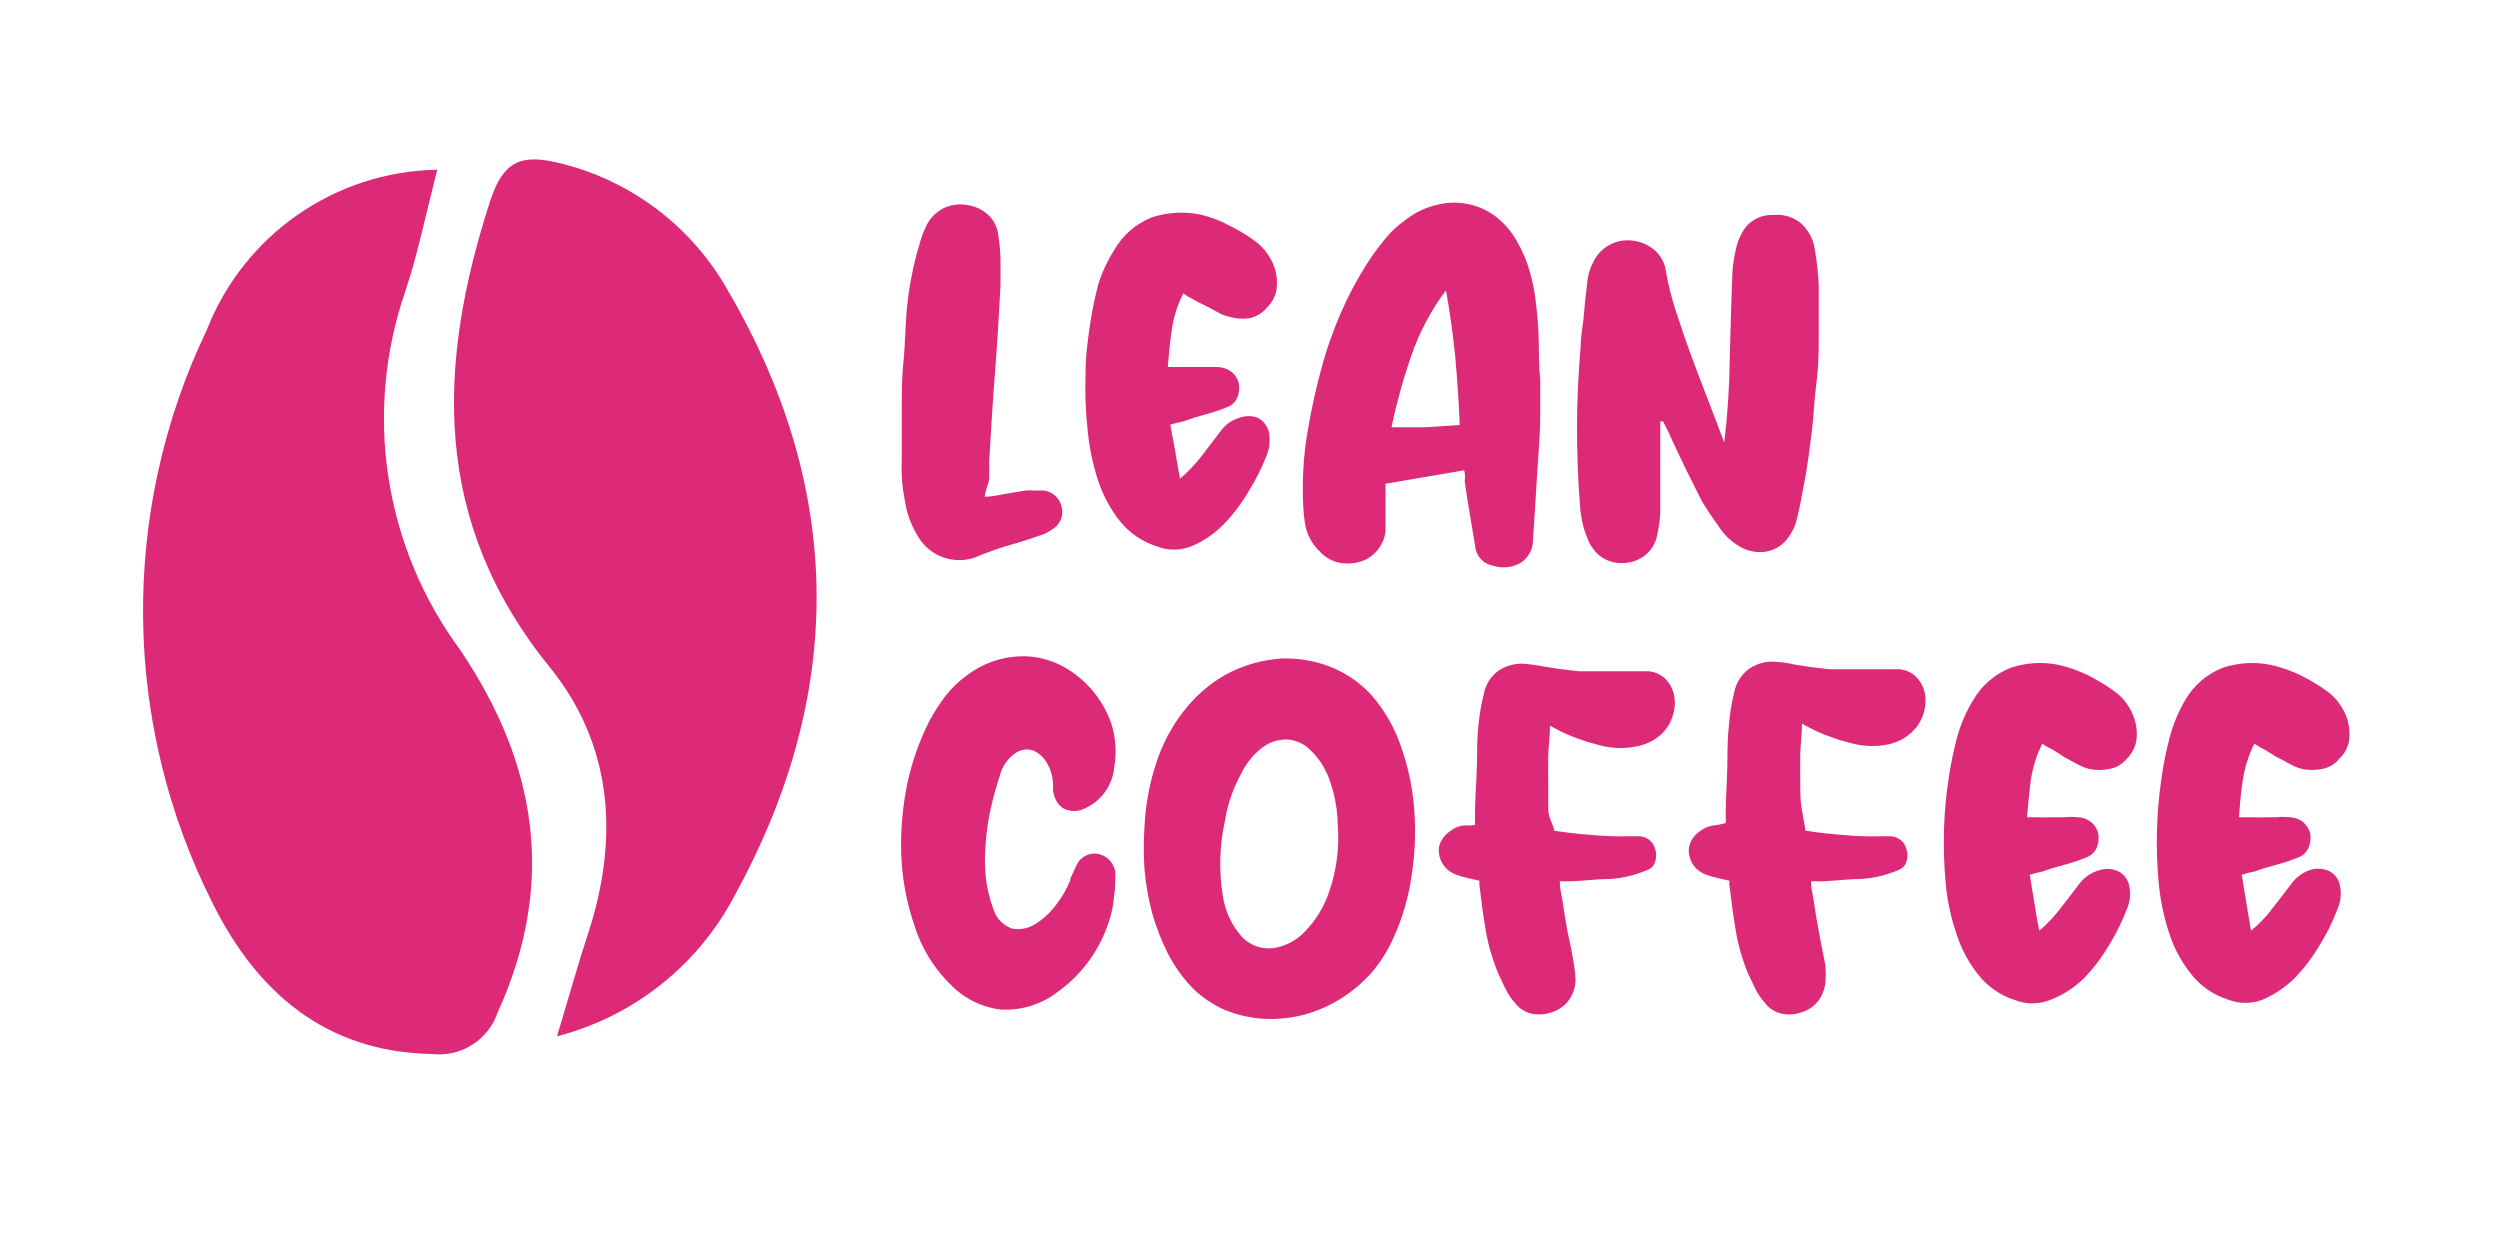
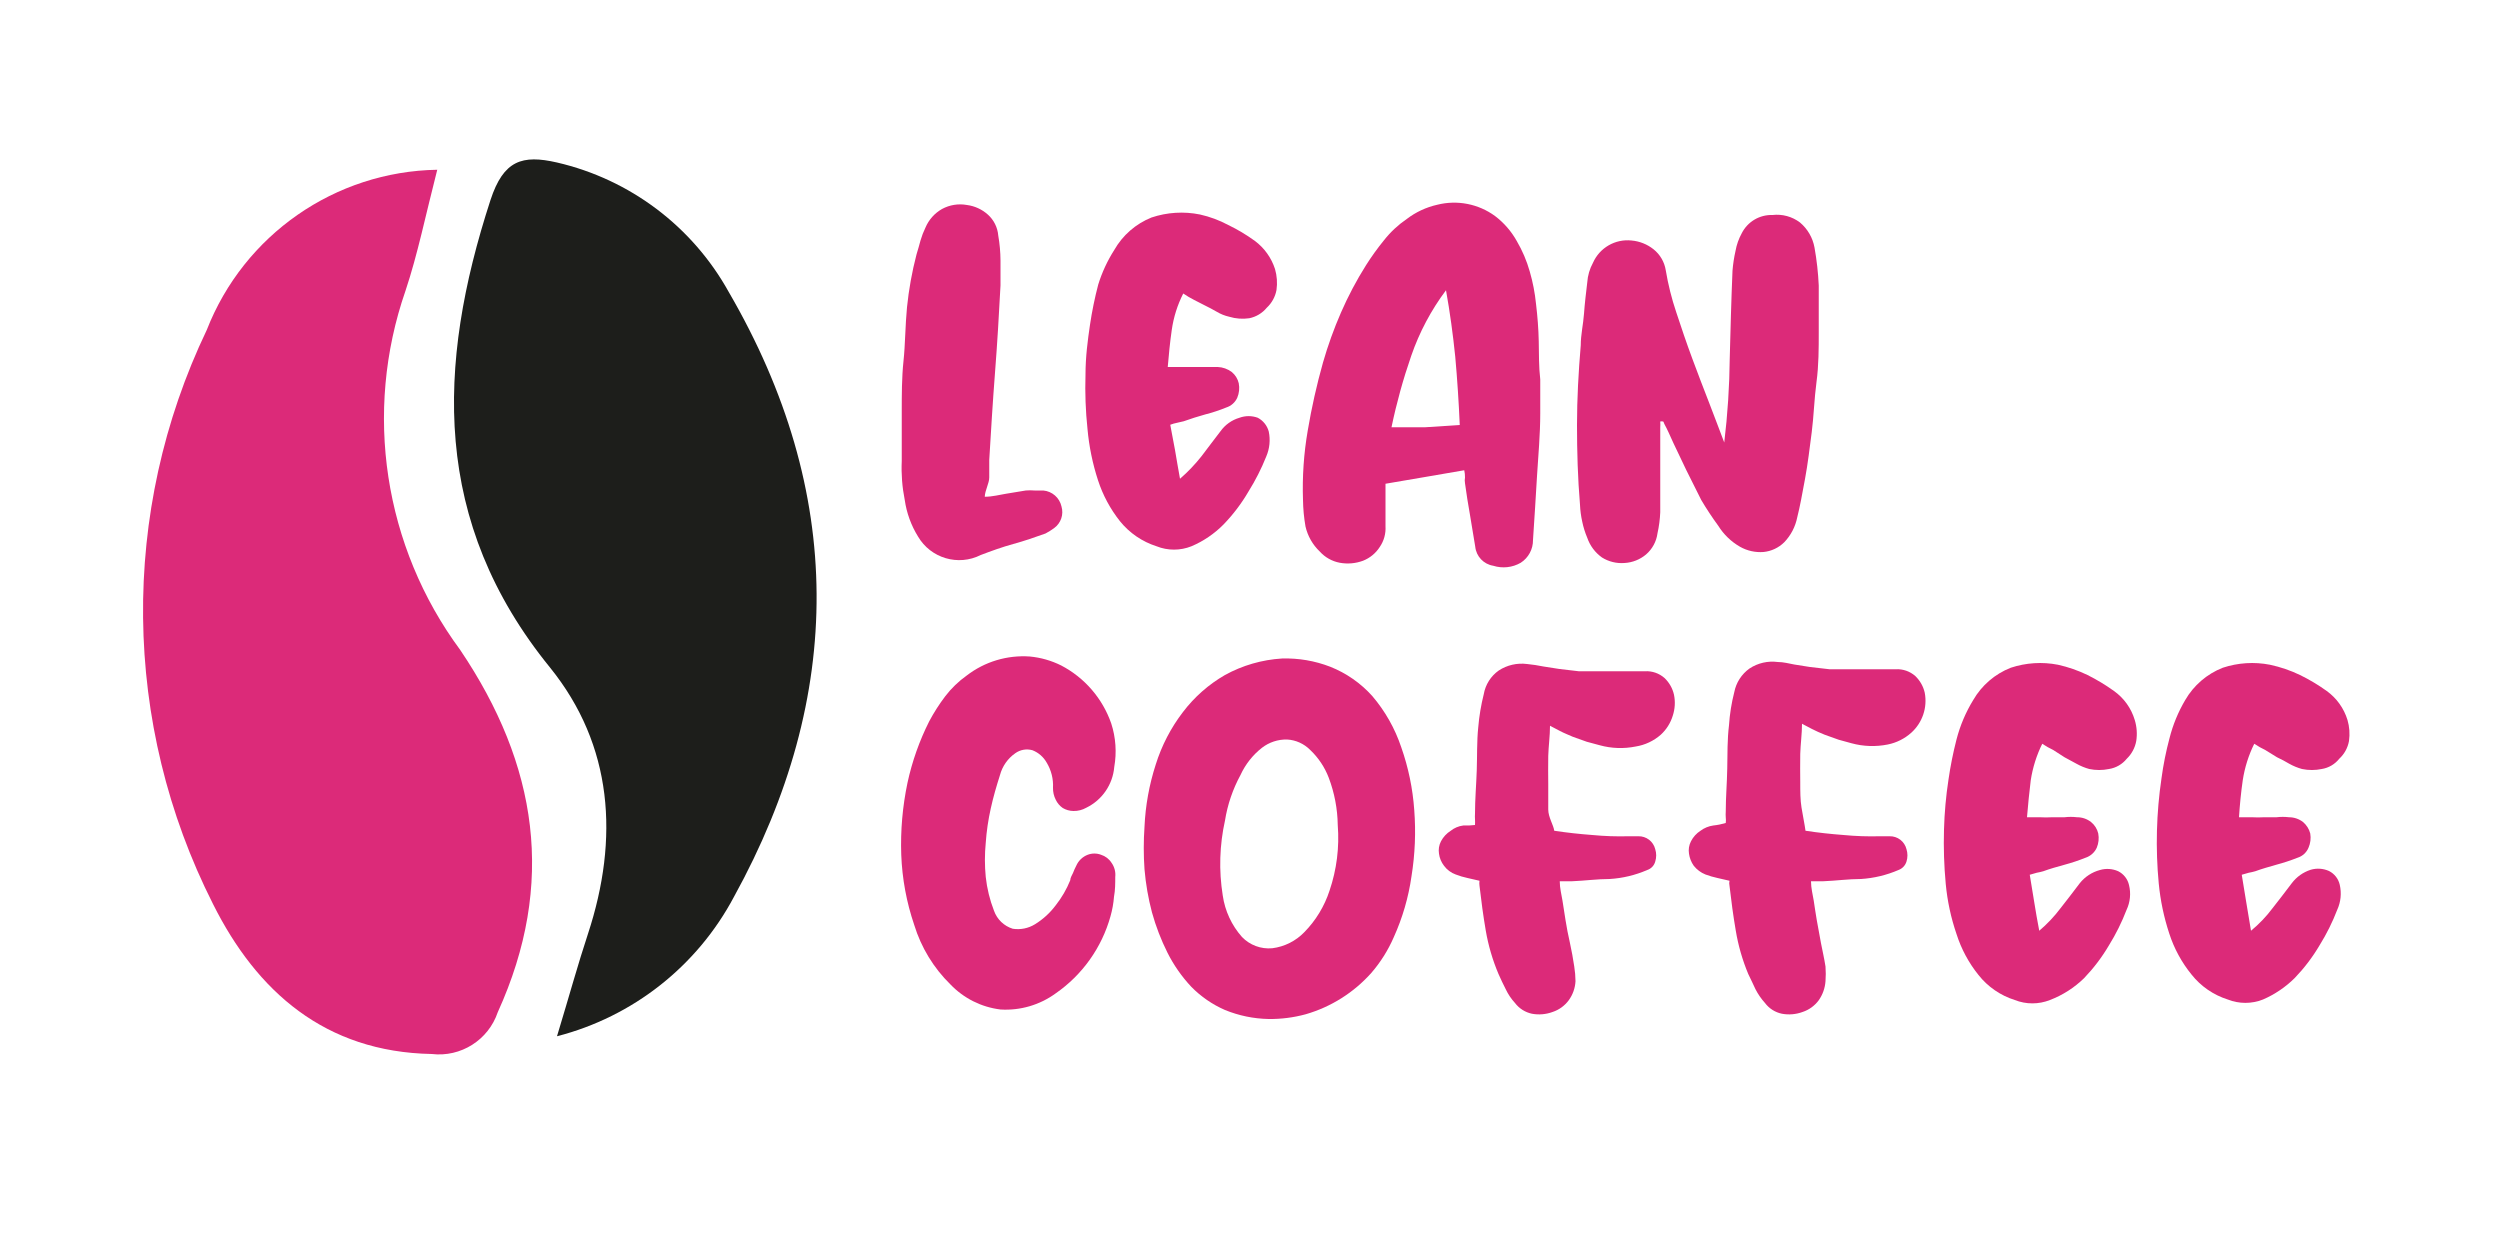
<svg xmlns="http://www.w3.org/2000/svg" id="Слой_1" data-name="Слой 1" viewBox="0 0 100 50">
  <defs>
-     <style>.cls-1{fill:#dc2a79;}</style>
+     <style>.cls-1{fill:#dc2a79;}.cls-2{fill:#1d1e1b;}</style>
  </defs>
  <path class="cls-1" d="M39.39,19.87c.31,0,.59-.08.85-.12l.79-.13a2,2,0,0,1,.35,0h.35a.82.82,0,0,1,.73.64.79.79,0,0,1-.29.86,2.67,2.67,0,0,1-.35.22c-.42.15-.85.3-1.29.42s-.88.28-1.3.44a1.91,1.91,0,0,1-2.51-.74A3.8,3.8,0,0,1,36.19,20a6.47,6.47,0,0,1-.12-1.56c0-.69,0-1.37,0-2s0-1.35.07-2,.07-1.44.14-2.15a14,14,0,0,1,.38-2.11c.06-.19.11-.38.16-.56a3.28,3.28,0,0,1,.2-.52,1.55,1.55,0,0,1,.66-.74,1.52,1.52,0,0,1,1-.16,1.55,1.55,0,0,1,.83.38,1.26,1.26,0,0,1,.42.84,6.06,6.06,0,0,1,.09,1c0,.34,0,.68,0,1-.06,1.16-.13,2.33-.22,3.49s-.16,2.32-.23,3.49c0,.24,0,.47,0,.7S39.4,19.61,39.39,19.87Z" />
  <path class="cls-1" d="M47.33,11.74a4.66,4.66,0,0,0-.46,1.46c-.07.48-.12,1-.16,1.48h1l.5,0h.5a1,1,0,0,1,.56.2.82.82,0,0,1,.28.45,1,1,0,0,1-.06.58.72.72,0,0,1-.44.39,6.5,6.5,0,0,1-.85.28c-.29.08-.57.17-.85.27l-.26.06a1.72,1.72,0,0,0-.28.08L47,18c.06.37.13.75.2,1.15a6.62,6.62,0,0,0,.86-.9c.24-.33.5-.65.76-1a1.42,1.42,0,0,1,.76-.54,1.06,1.06,0,0,1,.73,0,.88.88,0,0,1,.44.55,1.66,1.66,0,0,1-.1,1,8.8,8.8,0,0,1-.71,1.4,6.85,6.85,0,0,1-1,1.32,4,4,0,0,1-1.28.87,1.88,1.88,0,0,1-1.4,0,3.08,3.08,0,0,1-1.46-1,5.25,5.25,0,0,1-.88-1.64,9.31,9.31,0,0,1-.42-2.05,15.86,15.86,0,0,1-.08-2.17c0-.72.09-1.39.18-2a15,15,0,0,1,.33-1.61A5.74,5.74,0,0,1,44.57,10,3,3,0,0,1,46.06,8.7,3.76,3.76,0,0,1,48,8.58,4.47,4.47,0,0,1,49.13,9a7,7,0,0,1,1.07.64A2.28,2.28,0,0,1,51,10.76a2,2,0,0,1,.06.84,1.29,1.29,0,0,1-.39.71,1.22,1.22,0,0,1-.7.42,1.84,1.84,0,0,1-.8-.06,1.69,1.69,0,0,1-.5-.2c-.16-.09-.32-.18-.49-.26L47.77,12A3.83,3.83,0,0,1,47.33,11.74Z" />
  <path class="cls-1" d="M58.57,18.81,57,19.08l-1.58.27v.76c0,.15,0,.31,0,.47s0,.31,0,.47a1.32,1.32,0,0,1-.23.83,1.4,1.4,0,0,1-.67.55,1.76,1.76,0,0,1-.93.08,1.43,1.43,0,0,1-.8-.45,2,2,0,0,1-.57-1A6.71,6.71,0,0,1,52.12,20a13.59,13.59,0,0,1,.19-2.78,26,26,0,0,1,.61-2.72,16.2,16.2,0,0,1,.72-2,14.18,14.18,0,0,1,1-1.89,10.27,10.27,0,0,1,.72-1,4.1,4.1,0,0,1,.91-.85,3.15,3.15,0,0,1,1.22-.57,2.77,2.77,0,0,1,2.31.45,3.23,3.23,0,0,1,.87,1,5.21,5.21,0,0,1,.52,1.22,7.17,7.17,0,0,1,.25,1.29c.06.5.1,1,.11,1.51s0,1,.06,1.52l0,.68c0,.23,0,.45,0,.67,0,.85-.08,1.7-.13,2.52s-.1,1.68-.16,2.55a1.07,1.07,0,0,1-.49.91,1.37,1.37,0,0,1-1.1.12.86.86,0,0,1-.72-.76l-.21-1.27c-.08-.43-.14-.85-.2-1.27a.62.62,0,0,1,0-.23A1.22,1.22,0,0,0,58.57,18.81ZM58.39,17q-.06-1.39-.18-2.73c-.09-.88-.21-1.77-.37-2.66a9.6,9.6,0,0,0-1.39,2.62,23.07,23.07,0,0,0-.79,2.86l1.35,0Z" />
  <path class="cls-1" d="M69.3,10.83a5.6,5.6,0,0,1,.12-.79,2.3,2.3,0,0,1,.25-.71A1.33,1.33,0,0,1,70.9,8.6,1.53,1.53,0,0,1,72,8.9a1.71,1.71,0,0,1,.58,1,11.7,11.7,0,0,1,.17,1.52c0,.59,0,1.21,0,1.86s0,1.33-.09,2-.11,1.38-.19,2-.16,1.29-.27,1.88-.2,1.1-.31,1.53a2,2,0,0,1-.52,1,1.37,1.37,0,0,1-.83.39,1.65,1.65,0,0,1-.94-.21,2.48,2.48,0,0,1-.87-.84A12.75,12.75,0,0,1,68.05,20q-.31-.62-.6-1.2l-.51-1.07c-.15-.33-.26-.58-.35-.74s0-.08-.07-.13a.24.24,0,0,0-.11,0,1.93,1.93,0,0,1,0,.24c0,.08,0,.17,0,.26,0,.39,0,.77,0,1.15s0,.76,0,1.14,0,.56,0,.84a4.83,4.83,0,0,1-.11.84,1.35,1.35,0,0,1-.46.85,1.46,1.46,0,0,1-.86.34,1.48,1.48,0,0,1-.9-.22,1.61,1.61,0,0,1-.59-.79,3.4,3.4,0,0,1-.2-.64,3.84,3.84,0,0,1-.09-.68c-.09-1.07-.12-2.13-.12-3.19s.06-2.12.15-3.19c0-.42.1-.84.13-1.26s.08-.83.13-1.25a1.91,1.91,0,0,1,.23-.79,1.51,1.51,0,0,1,1.54-.89,1.64,1.64,0,0,1,.88.35,1.34,1.34,0,0,1,.49.84,10.83,10.83,0,0,0,.42,1.68c.2.61.41,1.23.64,1.85s.46,1.22.69,1.81.42,1.11.59,1.55a30.79,30.79,0,0,0,.22-3.38C69.22,13.2,69.25,12,69.3,10.83Z" />
  <path class="cls-1" d="M37.17,28.85a7.48,7.48,0,0,1,.64-1,4,4,0,0,1,.86-.83,3.71,3.71,0,0,1,2.52-.76,3.56,3.56,0,0,1,1.26.36,4.16,4.16,0,0,1,2,2.32,3.61,3.61,0,0,1,.12,1.74,2,2,0,0,1-1.12,1.63,1,1,0,0,1-.51.13.86.86,0,0,1-.43-.12.83.83,0,0,1-.28-.33,1,1,0,0,1-.11-.48,1.76,1.76,0,0,0-.25-1,1.12,1.12,0,0,0-.57-.5.8.8,0,0,0-.69.12A1.55,1.55,0,0,0,40,31c-.14.44-.27.88-.37,1.34a9.24,9.24,0,0,0-.2,1.37,7,7,0,0,0,0,1.37,5.33,5.33,0,0,0,.33,1.35,1.16,1.16,0,0,0,.75.72,1.31,1.31,0,0,0,.89-.18,3,3,0,0,0,.83-.76,4.06,4.06,0,0,0,.58-1c0-.1.07-.2.11-.29a2.55,2.55,0,0,1,.13-.29.82.82,0,0,1,.46-.44.75.75,0,0,1,.53,0,.77.77,0,0,1,.42.32.82.82,0,0,1,.15.57c0,.25,0,.52-.05.79a4,4,0,0,1-.14.78,5.57,5.57,0,0,1-2.2,3.09,3.39,3.39,0,0,1-2.2.64,3.33,3.33,0,0,1-2-1A5.65,5.65,0,0,1,36.57,37a9.84,9.84,0,0,1-.52-2.81,12,12,0,0,1,.25-2.88A10.32,10.32,0,0,1,37.17,28.85Z" />
  <path class="cls-1" d="M51.28,26.34a4.94,4.94,0,0,1,1.93.33,4.49,4.49,0,0,1,1.68,1.17,6.19,6.19,0,0,1,1.16,2.05,9.58,9.58,0,0,1,.52,2.51,11.24,11.24,0,0,1-.11,2.65,9,9,0,0,1-.71,2.44,5.6,5.6,0,0,1-.9,1.43,5.6,5.6,0,0,1-2.62,1.65,5.39,5.39,0,0,1-1.49.19A4.85,4.85,0,0,1,49,40.4a4.28,4.28,0,0,1-1.35-.93,5.8,5.8,0,0,1-.95-1.36,8.94,8.94,0,0,1-.62-1.61,10.1,10.1,0,0,1-.3-1.73,12.29,12.29,0,0,1,0-1.7,9.44,9.44,0,0,1,.45-2.49,6.76,6.76,0,0,1,1.09-2.1A5.65,5.65,0,0,1,49,27,5.42,5.42,0,0,1,51.28,26.34ZM49,32.82a8,8,0,0,0-.09,3,3.18,3.18,0,0,0,.77,1.66,1.49,1.49,0,0,0,1.21.45,2.16,2.16,0,0,0,1.29-.65,4.25,4.25,0,0,0,1-1.65A6.55,6.55,0,0,0,53.51,33a5.57,5.57,0,0,0-.36-1.89A3,3,0,0,0,52.41,30a1.41,1.41,0,0,0-.93-.42,1.59,1.59,0,0,0-1,.33A2.94,2.94,0,0,0,49.62,31,5.68,5.68,0,0,0,49,32.82Z" />
  <path class="cls-1" d="M62.17,33.23c.53.08,1,.13,1.52.17a11.81,11.81,0,0,0,1.46.05h.38a.68.68,0,0,1,.68.52.82.82,0,0,1,0,.49.49.49,0,0,1-.32.34,4.45,4.45,0,0,1-1.5.36c-.5,0-1,.07-1.51.09l-.24,0-.25,0c0,.27.07.54.11.78s.08.5.12.77.11.62.18.93.12.61.17.93a4,4,0,0,1,.05.59,1.42,1.42,0,0,1-.27.76,1.31,1.31,0,0,1-.65.47,1.56,1.56,0,0,1-.82.07,1.15,1.15,0,0,1-.68-.43,2.21,2.21,0,0,1-.37-.55c-.1-.2-.2-.4-.29-.61a7.86,7.86,0,0,1-.51-1.74c-.1-.58-.18-1.18-.25-1.79a.69.69,0,0,1,0-.2l-.48-.11a3.1,3.1,0,0,1-.47-.14,1,1,0,0,1-.47-.35,1,1,0,0,1-.2-.48.8.8,0,0,1,.08-.5,1.11,1.11,0,0,1,.39-.42,1,1,0,0,1,.5-.21A3.06,3.06,0,0,0,59,33a2,2,0,0,0,0-.23,1.55,1.55,0,0,1,0-.22c0-.58.05-1.15.07-1.73s0-1.16.06-1.73a8.27,8.27,0,0,1,.22-1.32,1.47,1.47,0,0,1,.6-.95,1.68,1.68,0,0,1,1.13-.26,6.53,6.53,0,0,1,.66.1l.64.1.77.09c.3,0,.61,0,.93,0l.94,0h.78a1.09,1.09,0,0,1,.78.27,1.33,1.33,0,0,1,.38.67,1.63,1.63,0,0,1-.05.84,1.7,1.7,0,0,1-.48.76,2,2,0,0,1-1,.47,3.1,3.1,0,0,1-1.44-.05l-.52-.14-.56-.2c-.18-.08-.36-.15-.51-.23l-.4-.21c0,.41-.06.82-.07,1.21s0,.78,0,1.14,0,.69,0,1S62.14,33,62.17,33.23Z" />
  <path class="cls-1" d="M72.22,33.23c.53.08,1,.13,1.52.17a11.81,11.81,0,0,0,1.46.05h.38a.68.68,0,0,1,.68.52.82.82,0,0,1,0,.49.52.52,0,0,1-.32.34,4.5,4.5,0,0,1-1.5.36c-.5,0-1,.07-1.51.09l-.24,0-.25,0c0,.27.07.54.11.78s.07.5.12.77.11.62.17.93.13.61.18.93a4,4,0,0,1,0,.59,1.51,1.51,0,0,1-.27.76,1.31,1.31,0,0,1-.65.47,1.56,1.56,0,0,1-.82.07,1.13,1.13,0,0,1-.68-.43,2.57,2.57,0,0,1-.38-.55c-.09-.2-.19-.4-.29-.61a7.83,7.83,0,0,1-.5-1.74c-.1-.58-.18-1.18-.25-1.79a.45.45,0,0,1,0-.2l-.48-.11a3.59,3.59,0,0,1-.48-.14,1.14,1.14,0,0,1-.47-.35,1.1,1.1,0,0,1-.19-.48.8.8,0,0,1,.08-.5,1.08,1.08,0,0,1,.38-.42,1.11,1.11,0,0,1,.51-.21,2.77,2.77,0,0,0,.5-.1.93.93,0,0,0,0-.23,1.5,1.5,0,0,1,0-.22c0-.58.05-1.15.06-1.73s0-1.16.07-1.73a7.26,7.26,0,0,1,.21-1.32,1.52,1.52,0,0,1,.61-.95,1.66,1.66,0,0,1,1.13-.26c.22,0,.45.06.66.1l.63.1.78.09c.3,0,.61,0,.93,0l.94,0h.78a1.09,1.09,0,0,1,.78.27,1.33,1.33,0,0,1,.38.67,1.72,1.72,0,0,1-.54,1.6,2,2,0,0,1-.94.47,3.15,3.15,0,0,1-1.45-.05l-.51-.14-.56-.2c-.19-.08-.36-.15-.51-.23l-.4-.21c0,.41-.06.82-.07,1.21s0,.78,0,1.14,0,.69.05,1S72.19,33,72.22,33.23Z" />
  <path class="cls-1" d="M81.69,29.75a5,5,0,0,0-.46,1.46c-.06.48-.11,1-.15,1.48h.51a4.17,4.17,0,0,0,.5,0l.49,0a2.09,2.09,0,0,1,.5,0,.9.9,0,0,1,.56.19.83.83,0,0,1,.29.46,1,1,0,0,1-.06.57.75.75,0,0,1-.45.4,7.52,7.52,0,0,1-.84.28c-.29.08-.58.16-.85.26a2.44,2.44,0,0,1-.26.06l-.28.08.18,1.1c.06.36.12.74.2,1.14a5.54,5.54,0,0,0,.85-.9c.25-.32.5-.64.77-1A1.54,1.54,0,0,1,84,34.8a1.06,1.06,0,0,1,.73.05.82.82,0,0,1,.43.55,1.49,1.49,0,0,1-.1,1,8.37,8.37,0,0,1-.7,1.41,7.12,7.12,0,0,1-1,1.32A4,4,0,0,1,82,40a1.91,1.91,0,0,1-1.41,0,3,3,0,0,1-1.45-1,5.06,5.06,0,0,1-.88-1.64,8.68,8.68,0,0,1-.43-2,17.77,17.77,0,0,1-.07-2.18,16.13,16.13,0,0,1,.18-2,15,15,0,0,1,.32-1.6A5.8,5.8,0,0,1,78.93,28a3,3,0,0,1,1.5-1.29,3.73,3.73,0,0,1,1.89-.12A5.45,5.45,0,0,1,83.5,27a7.86,7.86,0,0,1,1.06.64,2.19,2.19,0,0,1,.83,1.16,1.88,1.88,0,0,1,.06.84,1.31,1.31,0,0,1-.38.71,1.14,1.14,0,0,1-.71.41,1.94,1.94,0,0,1-.79,0,2.28,2.28,0,0,1-.51-.21l-.48-.26L82.13,30A3.28,3.28,0,0,1,81.69,29.75Z" />
  <path class="cls-1" d="M90.17,29.75a5,5,0,0,0-.46,1.46c-.07.48-.12,1-.15,1.48h.51a4.21,4.21,0,0,0,.5,0l.49,0a2.09,2.09,0,0,1,.5,0,.92.92,0,0,1,.56.19.89.89,0,0,1,.29.46,1,1,0,0,1-.07.57.7.7,0,0,1-.44.4,7.69,7.69,0,0,1-.85.28c-.28.08-.57.16-.84.26a2.44,2.44,0,0,1-.26.06l-.28.08.18,1.1c.06.36.12.74.19,1.14a5.2,5.2,0,0,0,.86-.9c.25-.32.5-.64.77-1a1.54,1.54,0,0,1,.76-.54,1.06,1.06,0,0,1,.73.05.82.82,0,0,1,.43.55,1.56,1.56,0,0,1-.1,1,8.37,8.37,0,0,1-.7,1.41,7.12,7.12,0,0,1-1,1.32,4.14,4.14,0,0,1-1.27.86,1.91,1.91,0,0,1-1.41,0,3,3,0,0,1-1.45-1,5.07,5.07,0,0,1-.89-1.64,9.22,9.22,0,0,1-.42-2,17.51,17.51,0,0,1,.11-4.21,12.84,12.84,0,0,1,.32-1.6A5.8,5.8,0,0,1,87.41,28a3,3,0,0,1,1.5-1.29,3.73,3.73,0,0,1,1.89-.12A5.36,5.36,0,0,1,92,27a7.38,7.38,0,0,1,1.07.64,2.24,2.24,0,0,1,.83,1.16,2,2,0,0,1,.06.84,1.27,1.27,0,0,1-.39.71,1.12,1.12,0,0,1-.7.41,1.94,1.94,0,0,1-.79,0,2.28,2.28,0,0,1-.51-.21c-.15-.09-.32-.18-.49-.26L90.61,30A3.28,3.28,0,0,1,90.17,29.75Z" />
  <path class="cls-1" d="M17.49,6.79c-.47,1.83-.78,3.37-1.27,4.84A15.58,15.58,0,0,0,18.41,26c3.09,4.58,3.84,9.34,1.5,14.49a2.48,2.48,0,0,1-2.64,1.67c-4.27-.08-7-2.5-8.75-6A26,26,0,0,1,8.27,13.2,10.08,10.08,0,0,1,17.49,6.79Z" />
-   <path class="cls-1" d="M22.28,41.45c.5-1.65.84-2.89,1.24-4.1,1.25-3.81,1-7.53-1.52-10.65C17.27,20.88,17.46,14.63,19.62,8c.52-1.59,1.27-1.82,2.66-1.5a10.59,10.59,0,0,1,6.87,5.18c4.65,8,4.65,16.13.21,24.19A11.16,11.16,0,0,1,22.28,41.45Z" />
+   <path class="cls-2" d="M22.28,41.45c.5-1.65.84-2.89,1.24-4.1,1.25-3.81,1-7.53-1.52-10.65C17.27,20.88,17.46,14.63,19.62,8c.52-1.59,1.27-1.82,2.66-1.5a10.59,10.59,0,0,1,6.87,5.18c4.65,8,4.65,16.13.21,24.19A11.16,11.16,0,0,1,22.28,41.45Z" />
</svg>
